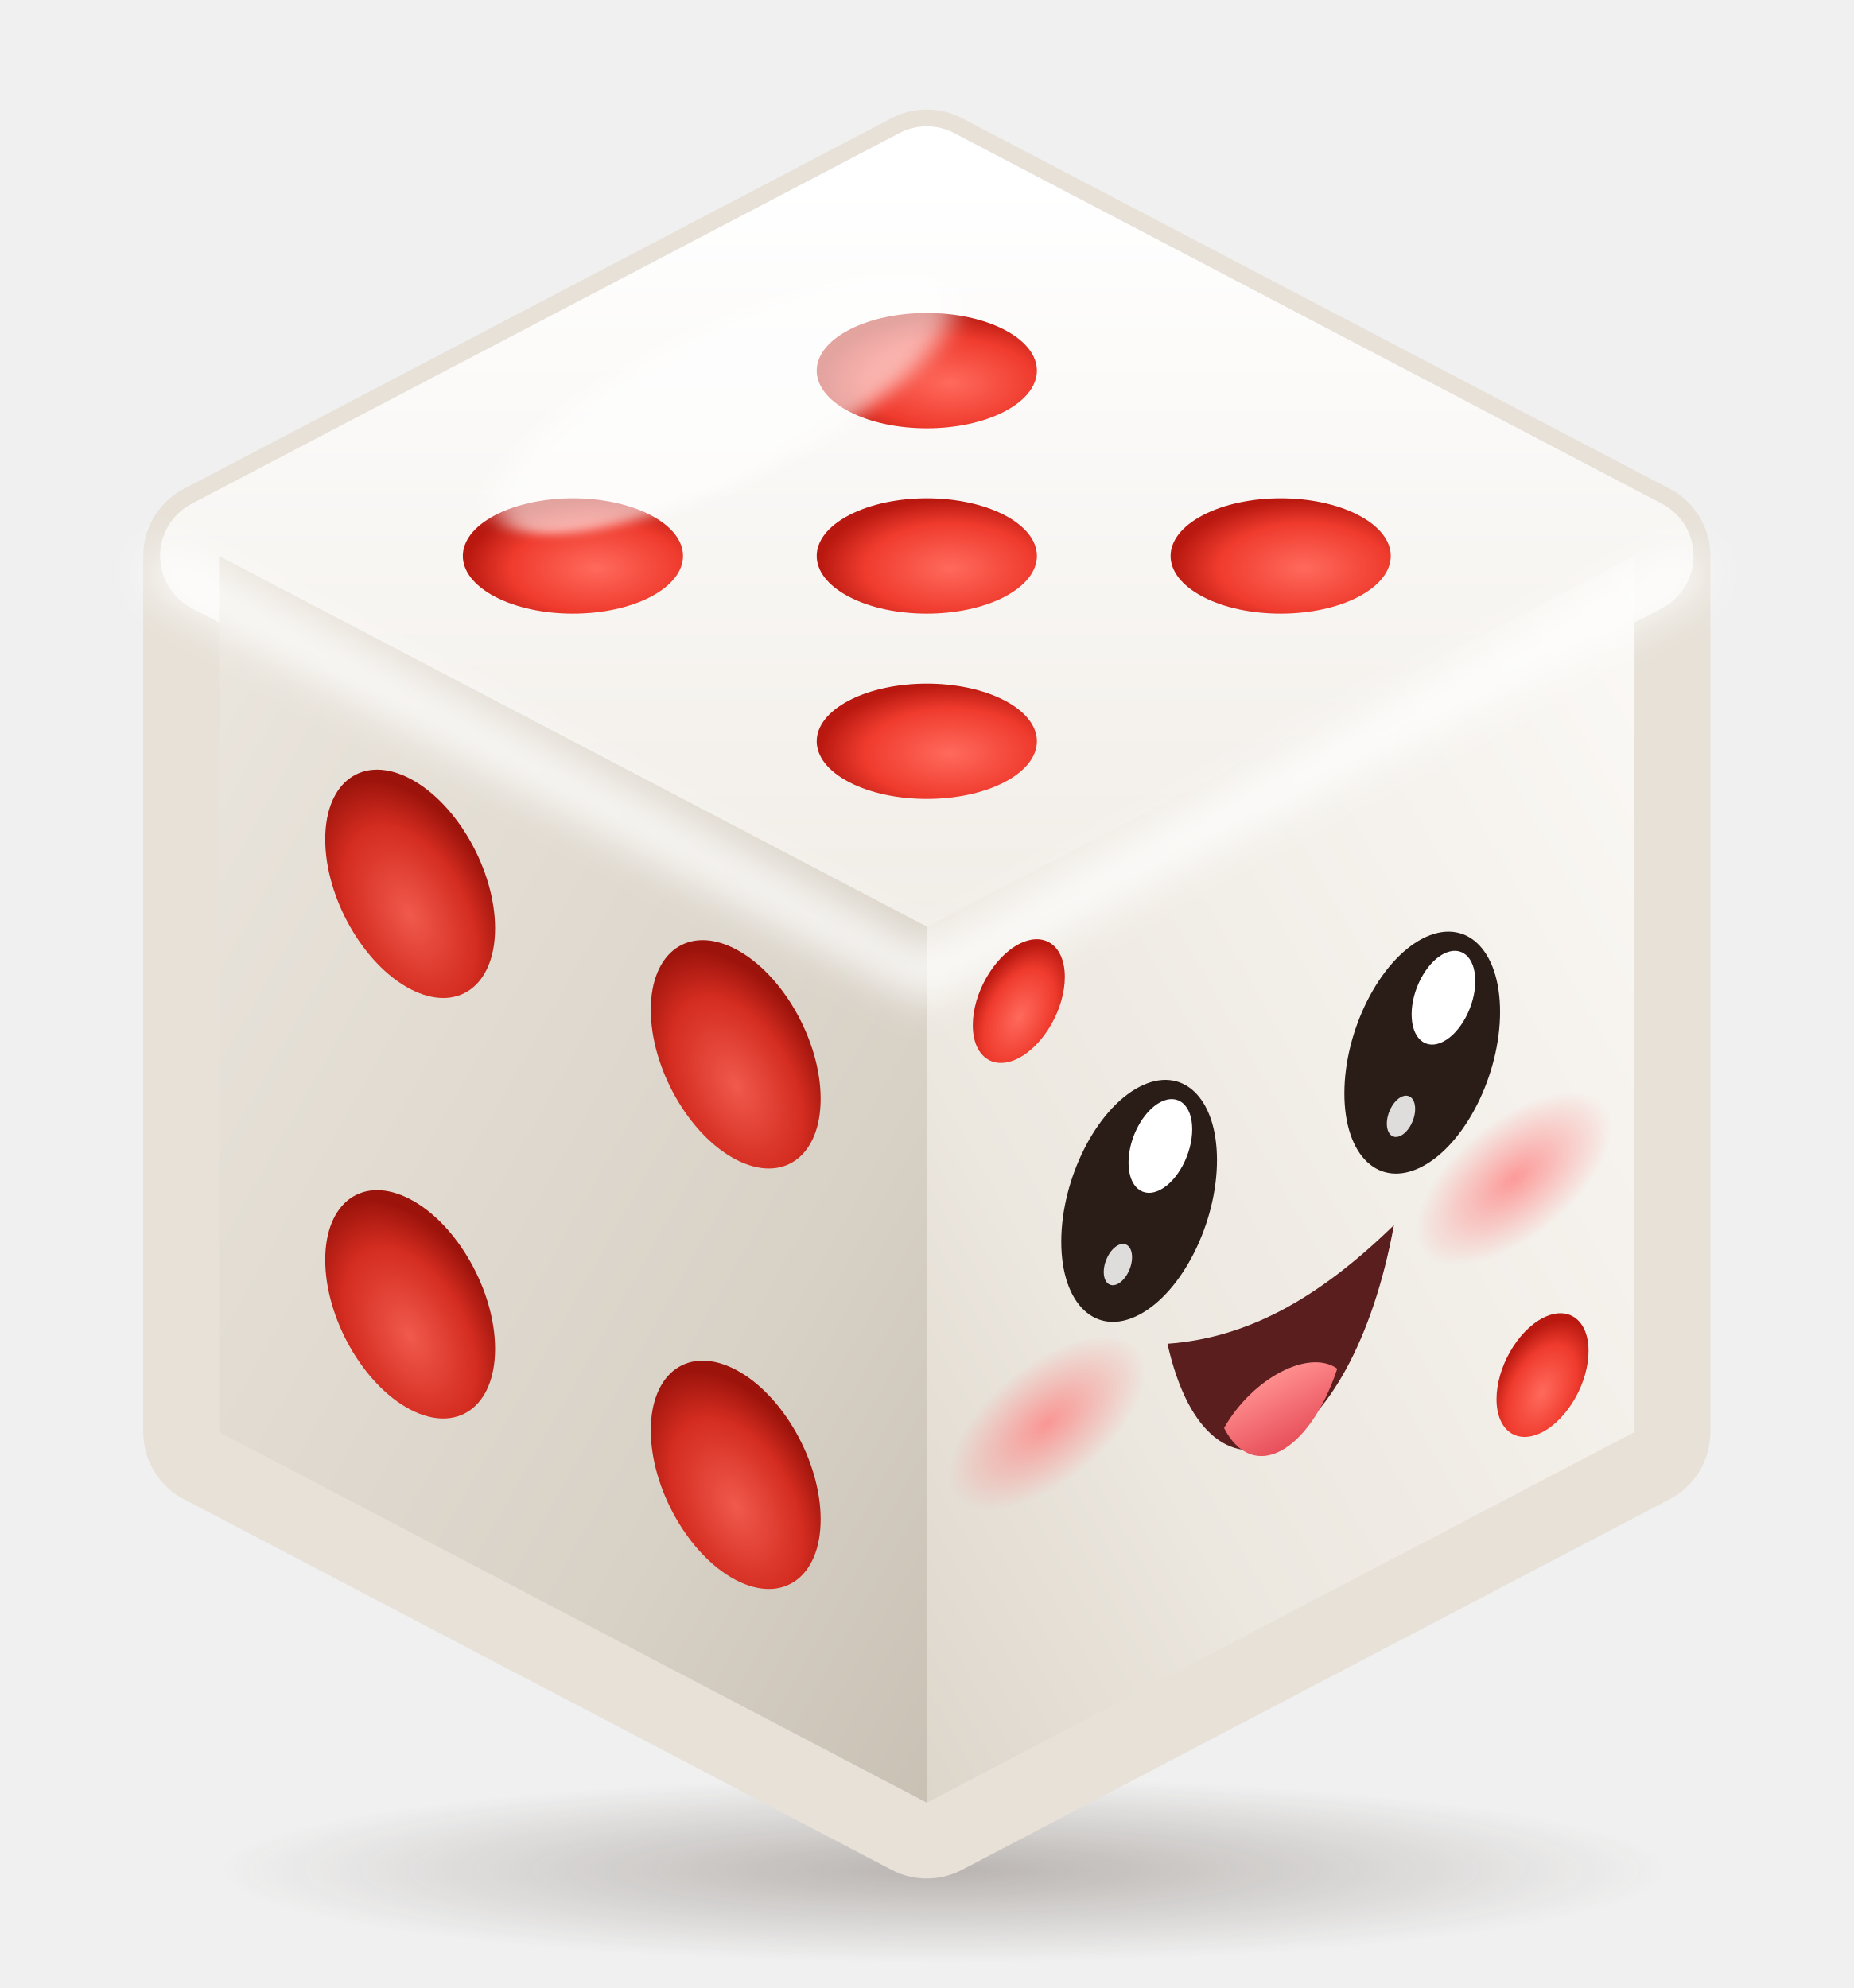
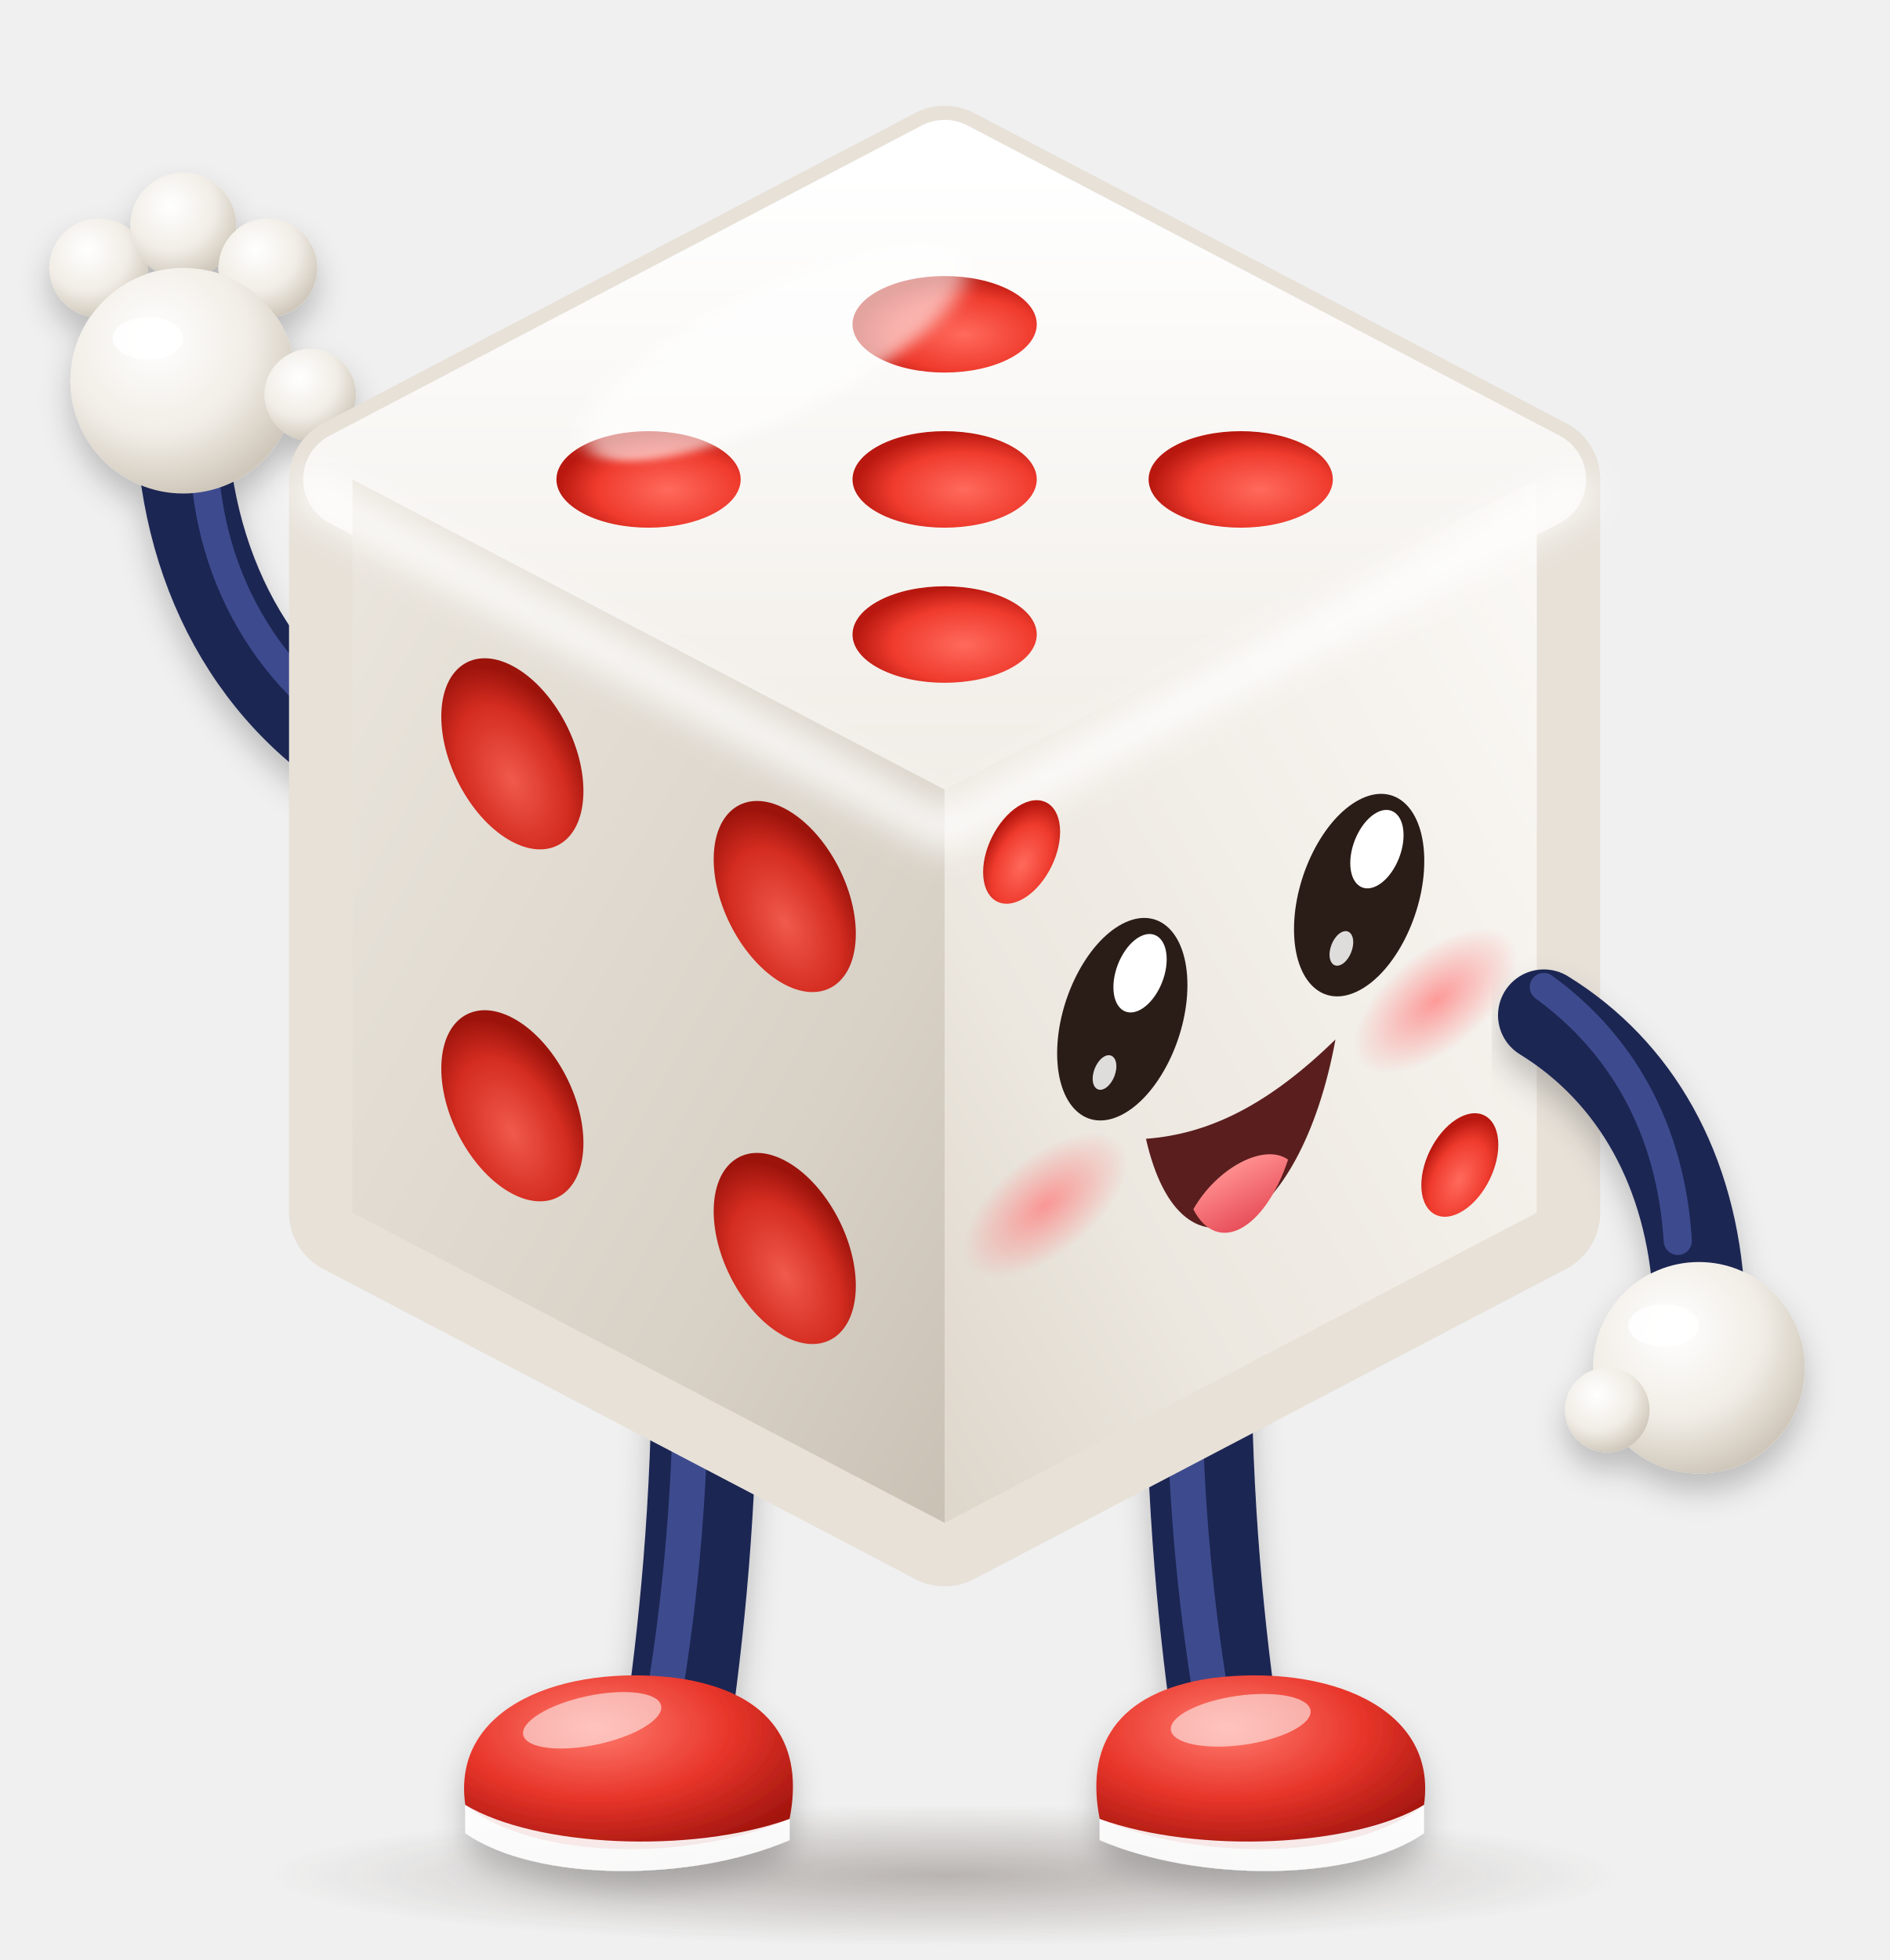
- <svg xmlns="http://www.w3.org/2000/svg" viewBox="10 8 220 236">
+ <svg xmlns="http://www.w3.org/2000/svg" viewBox="-14 6 268 278">
  <defs>
    <linearGradient id="top" x1="0" y1="0" x2="0" y2="1">
      <stop offset="0" stop-color="#ffffff" />
      <stop offset="1" stop-color="#f1ede7" />
    </linearGradient>
    <linearGradient id="lf" x1="0" y1="0" x2="1" y2="1">
      <stop offset="0" stop-color="#ebe6de" />
      <stop offset=".7" stop-color="#d8d1c6" />
      <stop offset="1" stop-color="#c9c1b4" />
    </linearGradient>
    <linearGradient id="rt" x1="1" y1="0" x2="0" y2="1">
      <stop offset="0" stop-color="#fbf9f6" />
      <stop offset=".7" stop-color="#ece7df" />
      <stop offset="1" stop-color="#ddd6cb" />
    </linearGradient>
    <radialGradient id="pip" cx="50%" cy="65%" r="60%">
      <stop offset="0" stop-color="#ff6a5c" />
      <stop offset=".65" stop-color="#ef3b2e" />
      <stop offset="1" stop-color="#b8180f" />
    </radialGradient>
    <radialGradient id="pipL" cx="50%" cy="65%" r="60%">
      <stop offset="0" stop-color="#f05a4c" />
      <stop offset=".65" stop-color="#d42c20" />
      <stop offset="1" stop-color="#9b130b" />
    </radialGradient>
    <radialGradient id="blush" cx="50%" cy="50%" r="50%">
      <stop offset="0" stop-color="#ff7d7d" stop-opacity=".75" />
      <stop offset="1" stop-color="#ff7d7d" stop-opacity="0" />
    </radialGradient>
    <radialGradient id="gr" cx="50%" cy="50%" r="50%">
      <stop offset="0" stop-color="#3a2a20" stop-opacity=".3" />
      <stop offset="1" stop-color="#3a2a20" stop-opacity="0" />
    </radialGradient>
    <linearGradient id="tongue" x1="0" y1="0" x2="0" y2="1">
      <stop offset="0" stop-color="#ff8f8f" />
      <stop offset="1" stop-color="#e8505b" />
    </linearGradient>
+     <linearGradient id="limbG" x1="0" y1="0" x2="1" y2="0">
+       <stop offset="0" stop-color="#3b4a91" />
+       <stop offset="1" stop-color="#1b2552" />
+     </linearGradient>
+     <radialGradient id="glv" cx="38%" cy="32%" r="70%">
+       <stop offset="0" stop-color="#ffffff" />
+       <stop offset=".6" stop-color="#f1ede6" />
+       <stop offset="1" stop-color="#cfc7ba" />
+     </radialGradient>
+     <radialGradient id="shoeG" cx="40%" cy="30%" r="75%">
+       <stop offset="0" stop-color="#ff7b6e" />
+       <stop offset=".55" stop-color="#e8352a" />
+       <stop offset="1" stop-color="#a4160f" />
+     </radialGradient>
+     <filter id="dp" x="-20%" y="-20%" width="140%" height="150%">
+       <feGaussianBlur in="SourceAlpha" stdDeviation="2.2" />
+       <feOffset dy="2.5" />
+       <feComponentTransfer>
+         <feFuncA type="linear" slope=".22" />
+       </feComponentTransfer>
+       <feMerge>
+         <feMergeNode />
+         <feMergeNode in="SourceGraphic" />
+       </feMerge>
+     </filter>
    <filter id="bl" x="-30%" y="-30%" width="160%" height="160%">
      <feGaussianBlur stdDeviation="2.5" />
    </filter>
    <filter id="bl2" x="-30%" y="-30%" width="160%" height="160%">
      <feGaussianBlur stdDeviation="1.2" />
    </filter>
  </defs>
-   <ellipse cx="122" cy="230" rx="86" ry="11" fill="url(#gr)" />
+   <ellipse cx="120" cy="272" rx="96" ry="10" fill="url(#gr)" />
+   <g filter="url(#dp)">
+     <path d="M86 196 C86 220 84 238 82 252" stroke="#1b2552" stroke-width="15" fill="none" stroke-linecap="round" />
+     <path d="M84 200 C84 220 82 236 80 248" stroke="#4b5ba8" stroke-width="5" fill="none" stroke-linecap="round" opacity=".7" />
+     <path d="M156 196 C156 220 158 238 160 252" stroke="#1b2552" stroke-width="15" fill="none" stroke-linecap="round" />
+     <path d="M154 200 C154 220 156 236 158 248" stroke="#4b5ba8" stroke-width="5" fill="none" stroke-linecap="round" opacity=".7" />
+     <path d="M52 262 C50 248 66 242 82 244 C96 246 100 254 98 264 C84 270 62 270 52 262Z" fill="url(#shoeG)" />
+     <path d="M52 262 C62 268 84 269 98 264 L98 267 C84 273 62 273 52 266Z" fill="#fff" opacity=".9" />
+     <ellipse cx="70" cy="250" rx="10" ry="3.5" fill="#fff" opacity=".55" transform="rotate(-12 70 250)" />
+     <path d="M142 264 C140 254 144 246 158 244 C174 242 190 248 188 262 C178 270 156 270 142 264Z" fill="url(#shoeG)" />
+     <path d="M142 264 C156 269 178 268 188 262 L188 266 C178 273 156 273 142 267Z" fill="#fff" opacity=".9" />
+     <ellipse cx="162" cy="250" rx="10" ry="3.5" fill="#fff" opacity=".55" transform="rotate(-8 162 250)" />
+   </g>
+   <g filter="url(#dp)">
+     <path d="M46 118 C26 110 14 92 12 70" stroke="#1b2552" stroke-width="13" fill="none" stroke-linecap="round" />
+     <path d="M44 114 C26 106 16 90 15 72" stroke="#4b5ba8" stroke-width="4" fill="none" stroke-linecap="round" opacity=".7" />
+     <circle cx="0" cy="44" r="7" fill="url(#glv)" />
+     <circle cx="12" cy="38" r="7.5" fill="url(#glv)" />
+     <circle cx="24" cy="44" r="7" fill="url(#glv)" />
+     <circle cx="12" cy="60" r="16" fill="url(#glv)" />
+     <circle cx="30" cy="62" r="6.5" fill="url(#glv)" />
+     <ellipse cx="7" cy="54" rx="5" ry="3" fill="#fff" opacity=".9" />
+   </g>
  <path d="M120 30 L204 74 L204 178 L120 222 L36 178 L36 74Z" fill="#e7e1d8" stroke="#e7e1d8" stroke-width="18" stroke-linejoin="round" />
  <path d="M120 30 L204 74 L120 118 L36 74Z" fill="url(#top)" stroke="url(#top)" stroke-width="14" stroke-linejoin="round" />
  <path d="M36 74 L120 118 L120 222 L36 178Z" fill="url(#lf)" />
  <path d="M120 118 L204 74 L204 178 L120 222Z" fill="url(#rt)" />
  <path d="M30 76 L120 124 L210 76" stroke="#fff" stroke-width="5" fill="none" stroke-linecap="round" opacity=".9" filter="url(#bl)" />
  <path d="M120 124 L120 224" stroke="#fff" stroke-width="4" fill="none" opacity=".75" filter="url(#bl)" />
  <path d="M36 82 L36 176" stroke="#fff" stroke-width="3" opacity=".5" filter="url(#bl)" />
  <g transform="matrix(84,-44,84,44,36,74)">
    <circle cx=".25" cy=".25" r=".11" fill="url(#pip)" />
    <circle cx=".75" cy=".25" r=".11" fill="url(#pip)" />
    <circle cx=".5" cy=".5" r=".11" fill="url(#pip)" />
    <circle cx=".25" cy=".75" r=".11" fill="url(#pip)" />
    <circle cx=".75" cy=".75" r=".11" fill="url(#pip)" />
  </g>
  <g transform="matrix(84,44,0,104,36,74)">
    <circle cx=".27" cy=".26" r=".12" fill="url(#pipL)" />
    <circle cx=".73" cy=".26" r=".12" fill="url(#pipL)" />
    <circle cx=".27" cy=".74" r=".12" fill="url(#pipL)" />
    <circle cx=".73" cy=".74" r=".12" fill="url(#pipL)" />
  </g>
  <g transform="matrix(84,-44,0,104,120,118)">
    <ellipse cx=".17" cy=".64" rx=".14" ry=".08" fill="url(#blush)" />
    <ellipse cx=".83" cy=".64" rx=".14" ry=".08" fill="url(#blush)" />
    <ellipse cx=".30" cy=".44" rx=".11" ry=".13" fill="#2a1c17" />
    <ellipse cx=".70" cy=".44" rx=".11" ry=".13" fill="#2a1c17" />
    <ellipse cx=".33" cy=".39" rx=".045" ry=".05" fill="#fff" />
    <ellipse cx=".73" cy=".39" rx=".045" ry=".05" fill="#fff" />
    <ellipse cx=".27" cy=".50" rx=".02" ry=".022" fill="#fff" opacity=".85" />
    <ellipse cx=".67" cy=".50" rx=".02" ry=".022" fill="#fff" opacity=".85" />
    <path d="M.34 .62 C.40 .86 .60 .86 .66 .62 C.55 .66 .45 .66 .34 .62Z" fill="#5a1e1e" />
    <path d="M.42 .75 C.46 .83 .54 .83 .58 .75 C.54 .71 .46 .71 .42 .75Z" fill="url(#tongue)" />
    <circle cx=".13" cy=".14" r=".065" fill="url(#pip)" />
    <circle cx=".87" cy=".88" r=".065" fill="url(#pip)" />
  </g>
+   <g filter="url(#dp)">
+     <path d="M205 150 C218 158 226 172 227 190" stroke="#1b2552" stroke-width="13" fill="none" stroke-linecap="round" />
+     <path d="M205 146 C216 154 223 166 224 182" stroke="#4b5ba8" stroke-width="4" fill="none" stroke-linecap="round" opacity=".7" />
+     <circle cx="227" cy="200" r="15" fill="url(#glv)" />
+     <circle cx="214" cy="206" r="6" fill="url(#glv)" />
+     <ellipse cx="222" cy="194" rx="5" ry="3" fill="#fff" opacity=".9" />
+   </g>
  <ellipse cx="96" cy="56" rx="30" ry="9" fill="#fff" opacity=".6" transform="rotate(-26 96 56)" filter="url(#bl2)" />
</svg>
